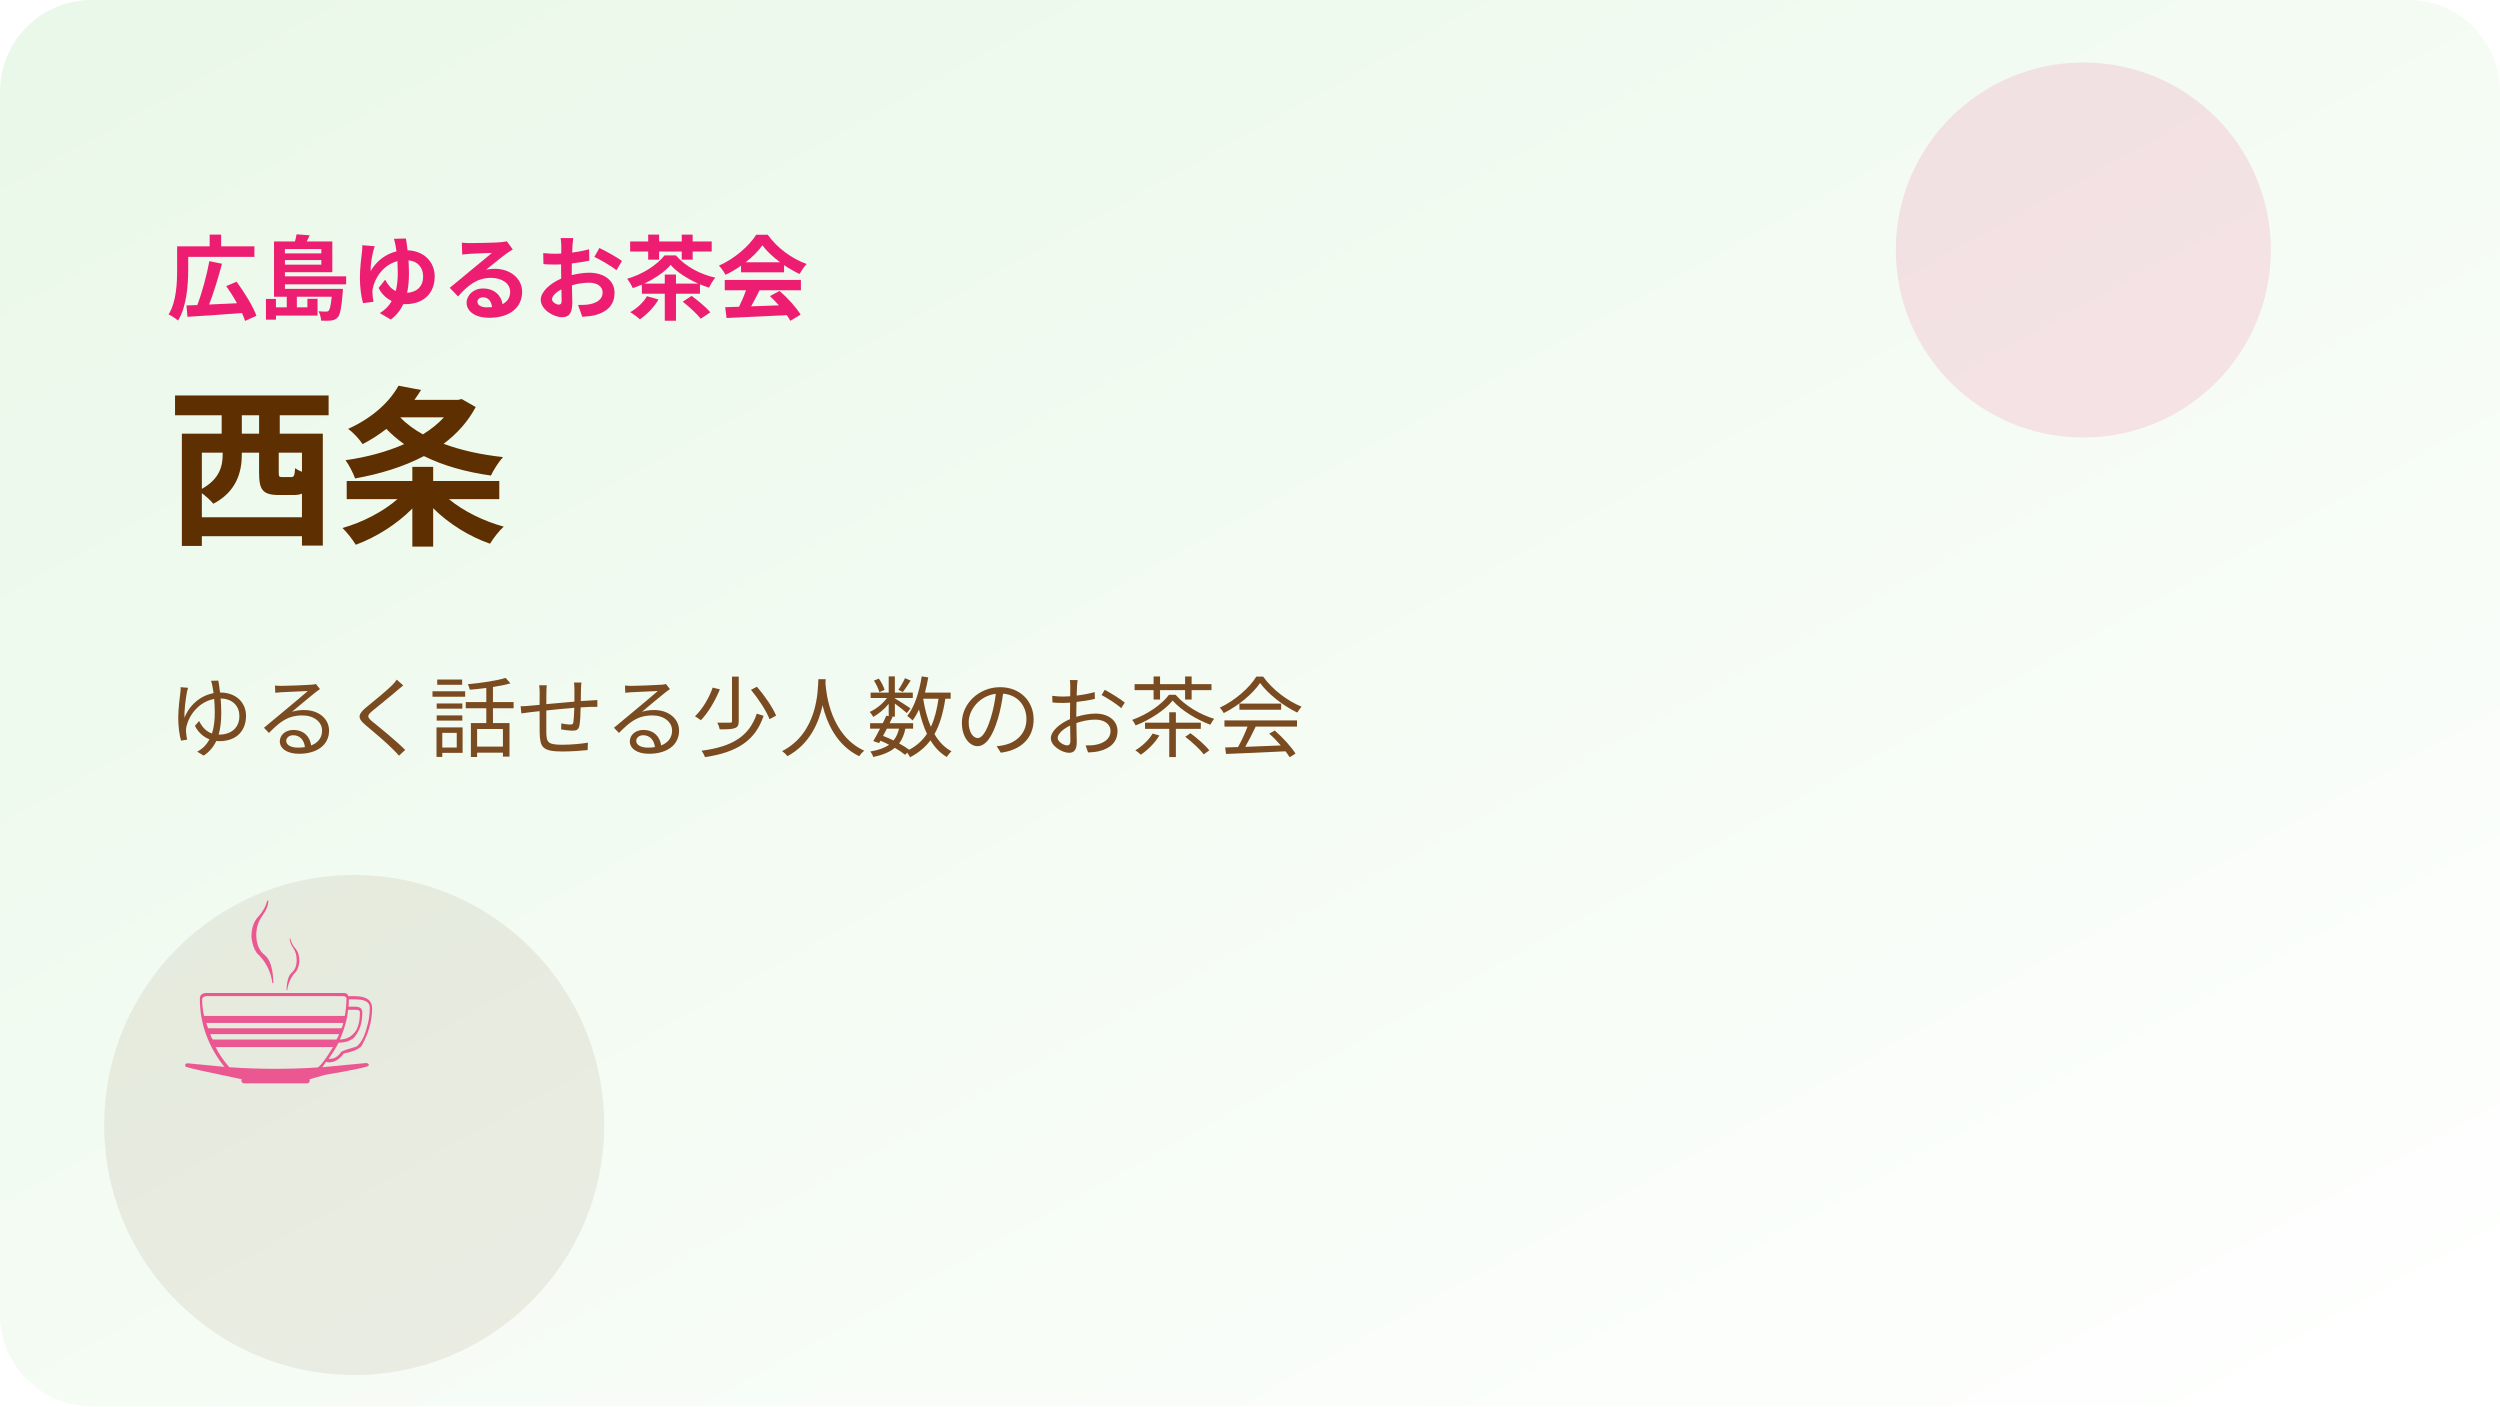
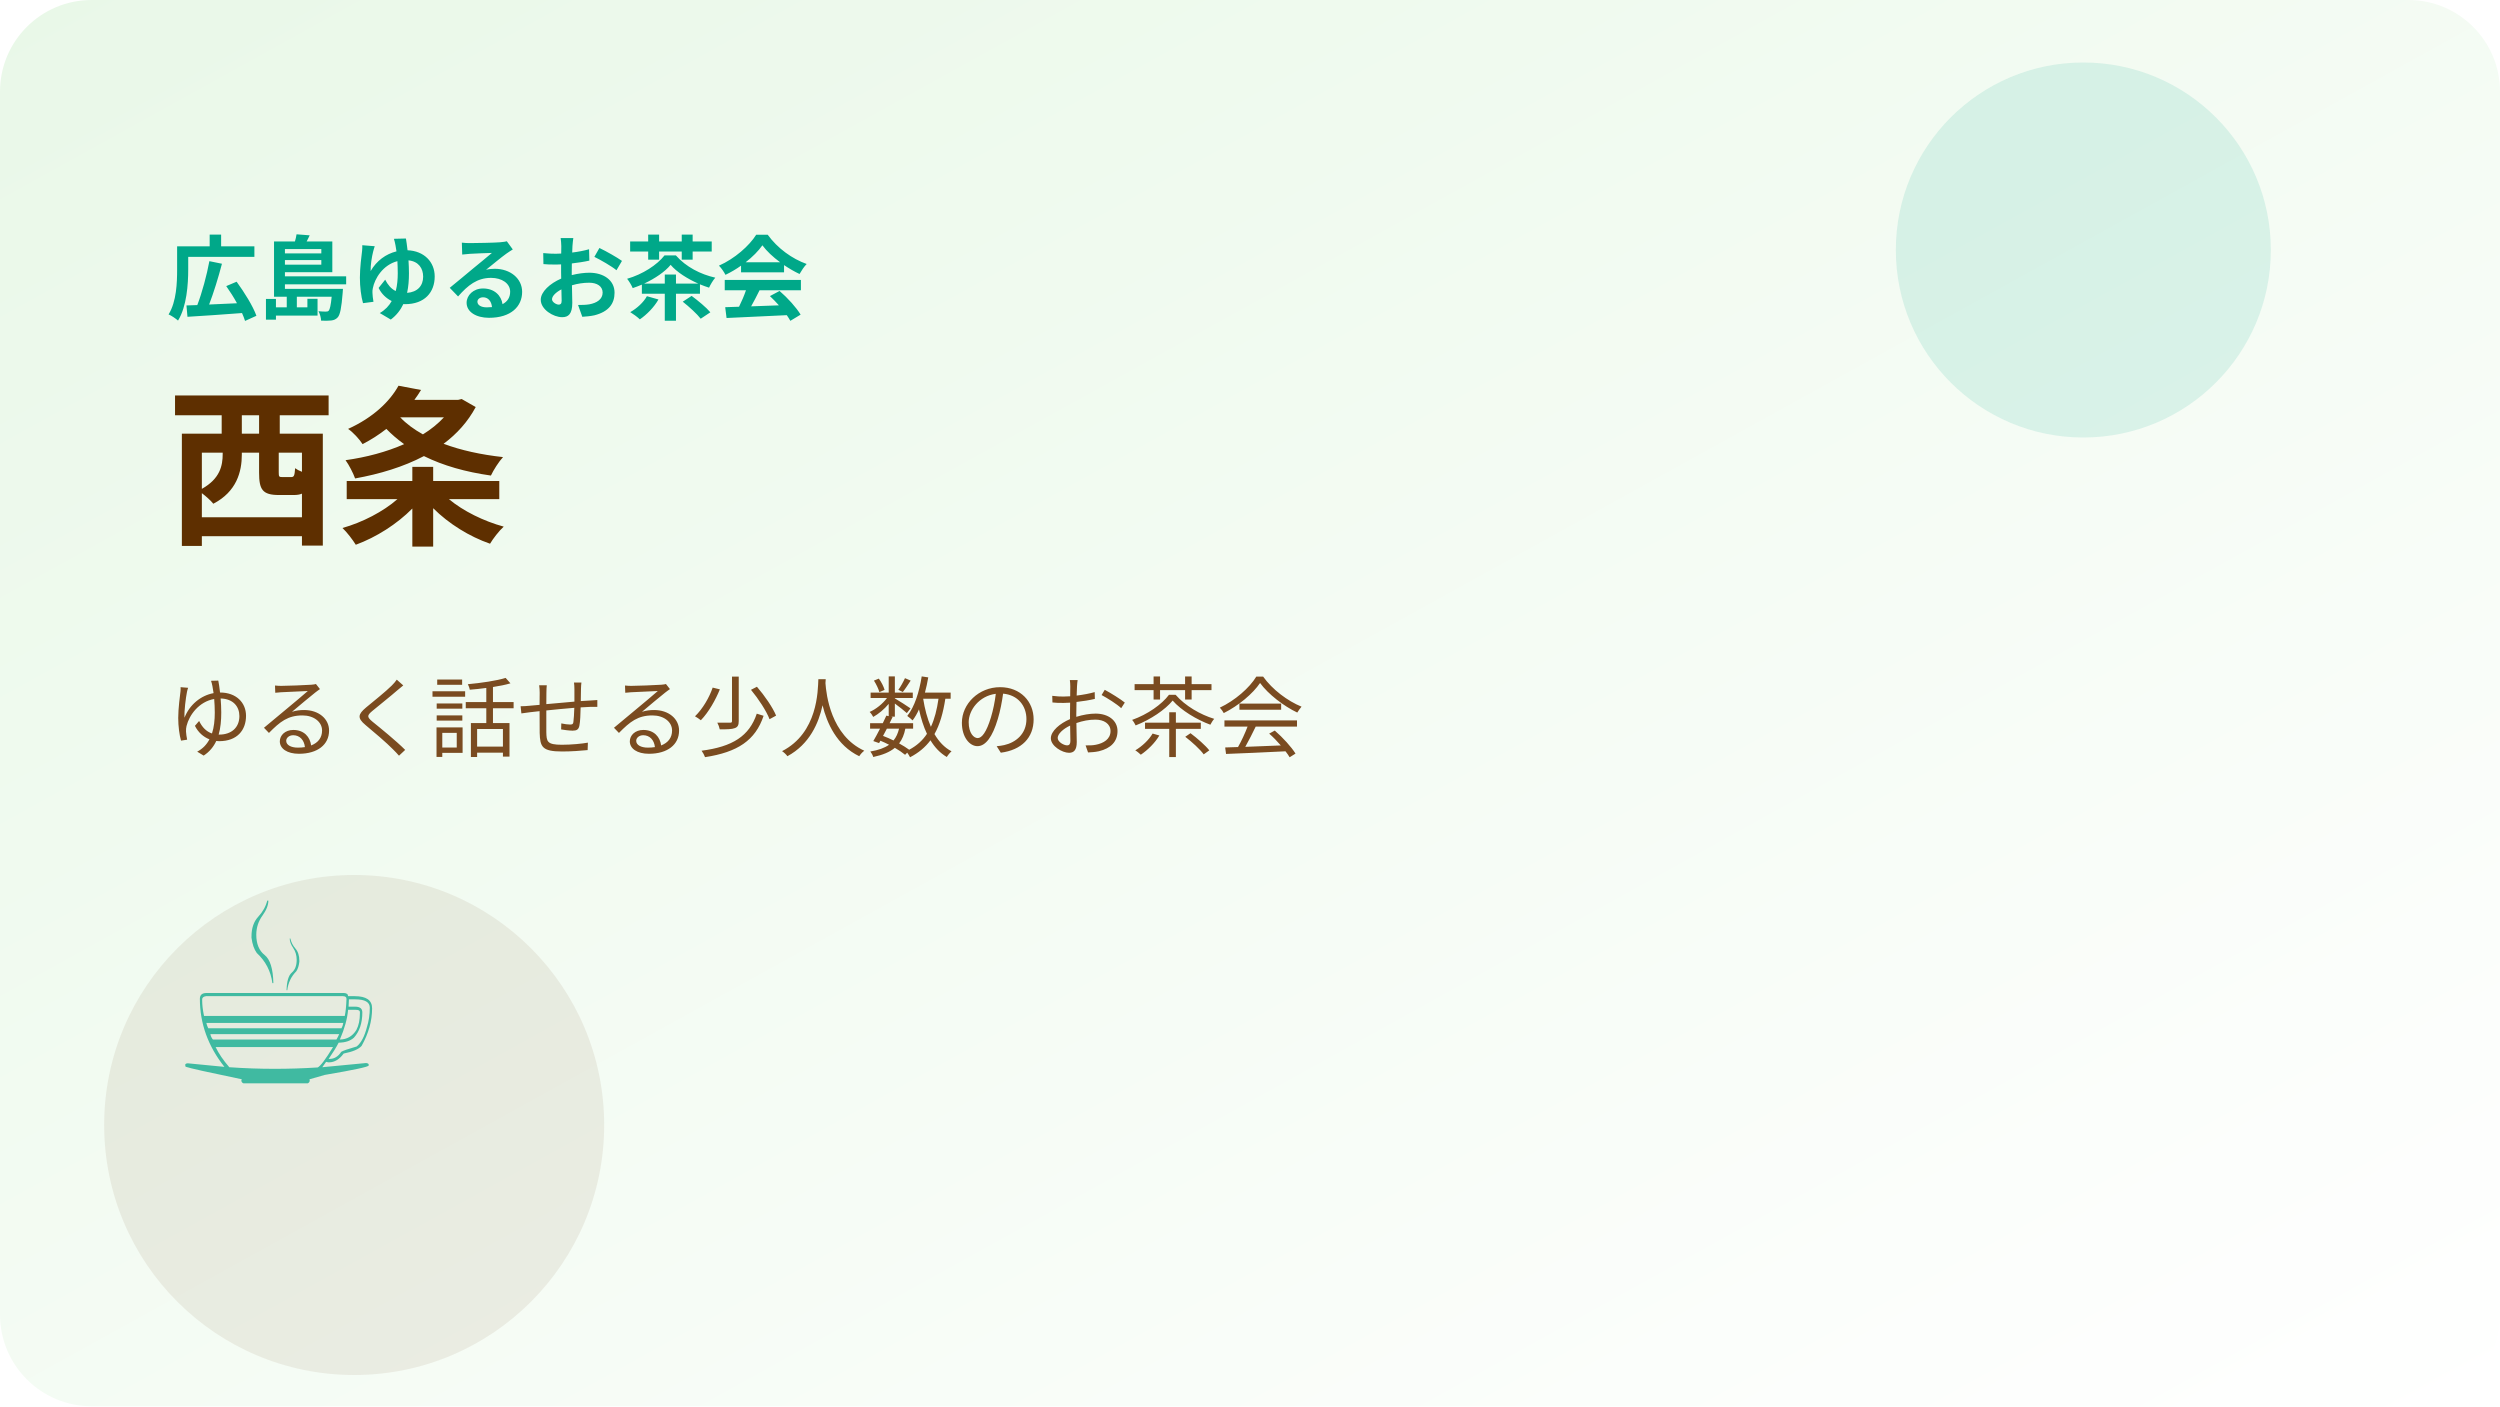
<svg xmlns="http://www.w3.org/2000/svg" width="1200" height="675" viewBox="0 0 1200 675">
  <defs>
    <linearGradient id="g" x1="0" y1="0" x2="1" y2="1">
      <stop offset="0" stop-color="#e9f8e8" />
      <stop offset="1" stop-color="#ffffff" />
    </linearGradient>
  </defs>
  <rect width="1200" height="675" rx="44" fill="url(#g)" />
-   <circle cx="1000" cy="120" r="90" fill="#ed1e71" opacity=".12" />
+   <circle cx="1000" cy="120" r="90" fill="#00a889" opacity=".12" />
  <circle cx="170" cy="540" r="120" fill="#5e2f00" opacity=".08" />
-   <text x="80" y="150" font-family="sans-serif" font-size="44" fill="#ed1e71" font-weight="700">広島ゆるお茶会</text>
+   <text x="80" y="150" font-family="sans-serif" font-size="44" fill="#00a889" font-weight="700">広島ゆるお茶会</text>
  <text x="80" y="255" font-family="sans-serif" font-size="82" fill="#5e2f00" font-weight="800">西条</text>
  <text x="80" y="360" font-family="sans-serif" font-size="42" fill="#7a4b20">ゆるく話せる少人数のお茶会</text>
-   <text x="80" y="520" font-family="sans-serif" font-size="120" fill="#ed1e71" opacity=".72">☕</text>
+   <text x="80" y="520" font-family="sans-serif" font-size="120" fill="#00a889" opacity=".72">☕</text>
</svg>
